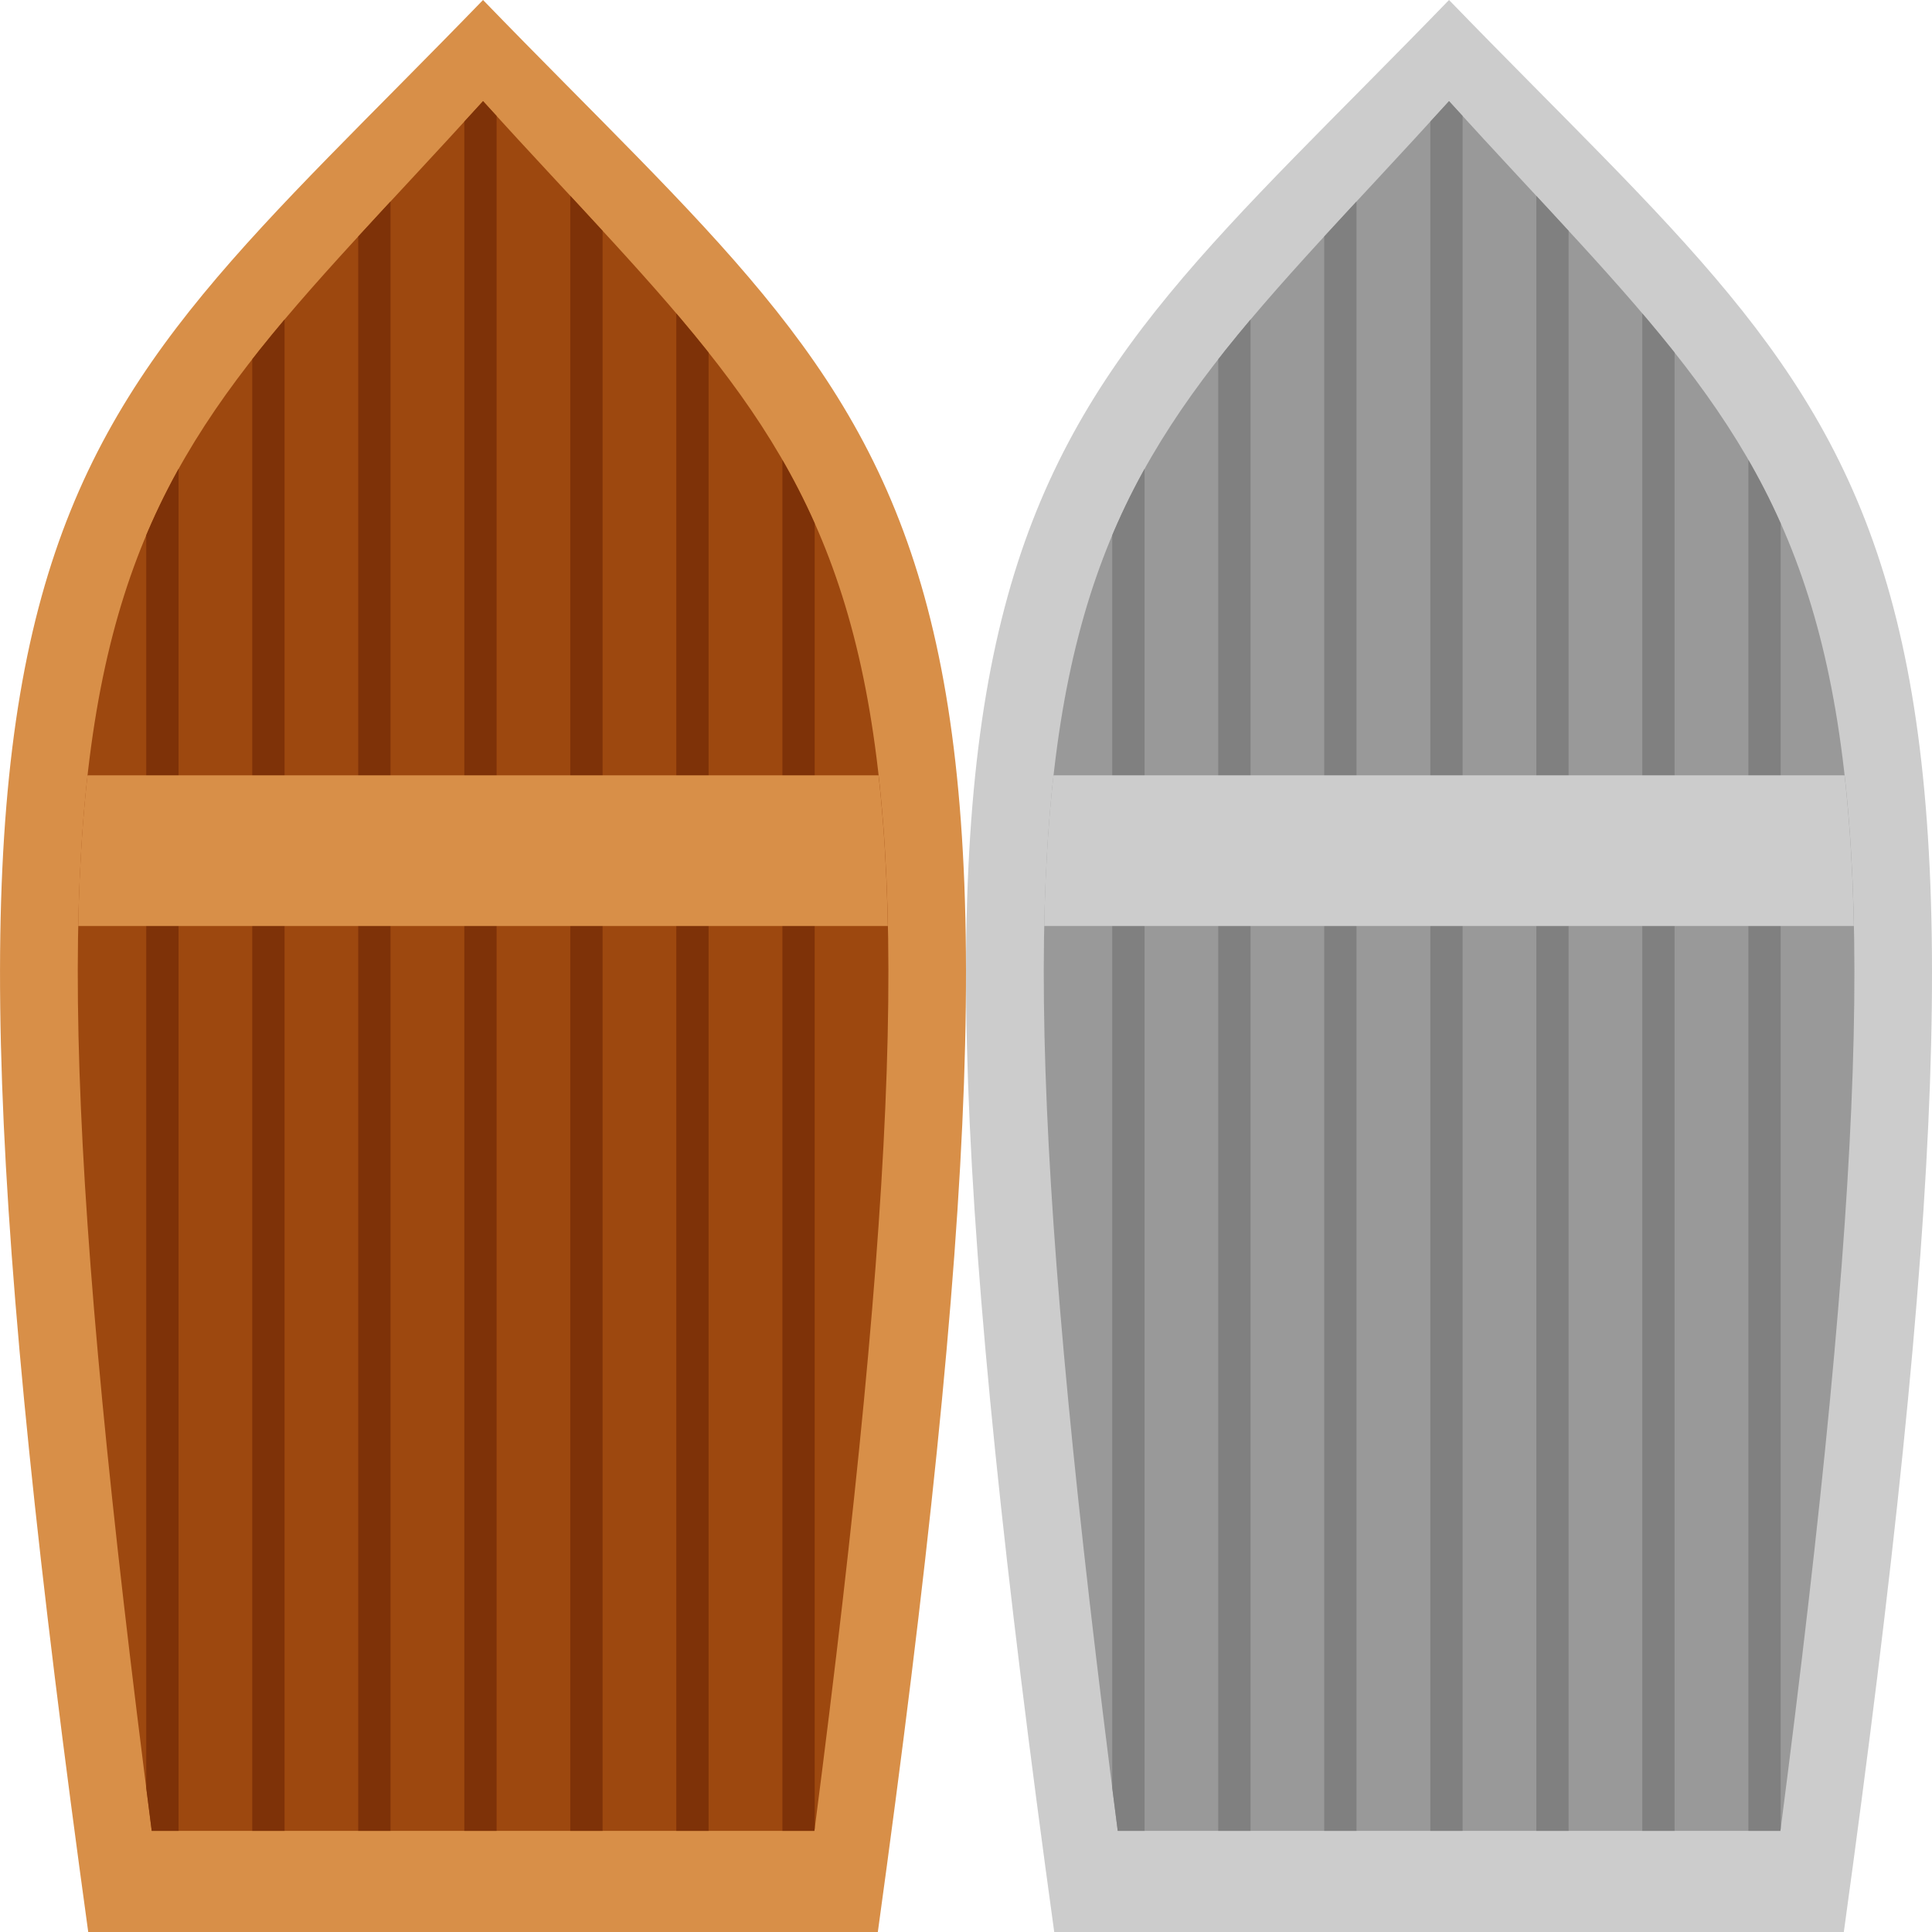
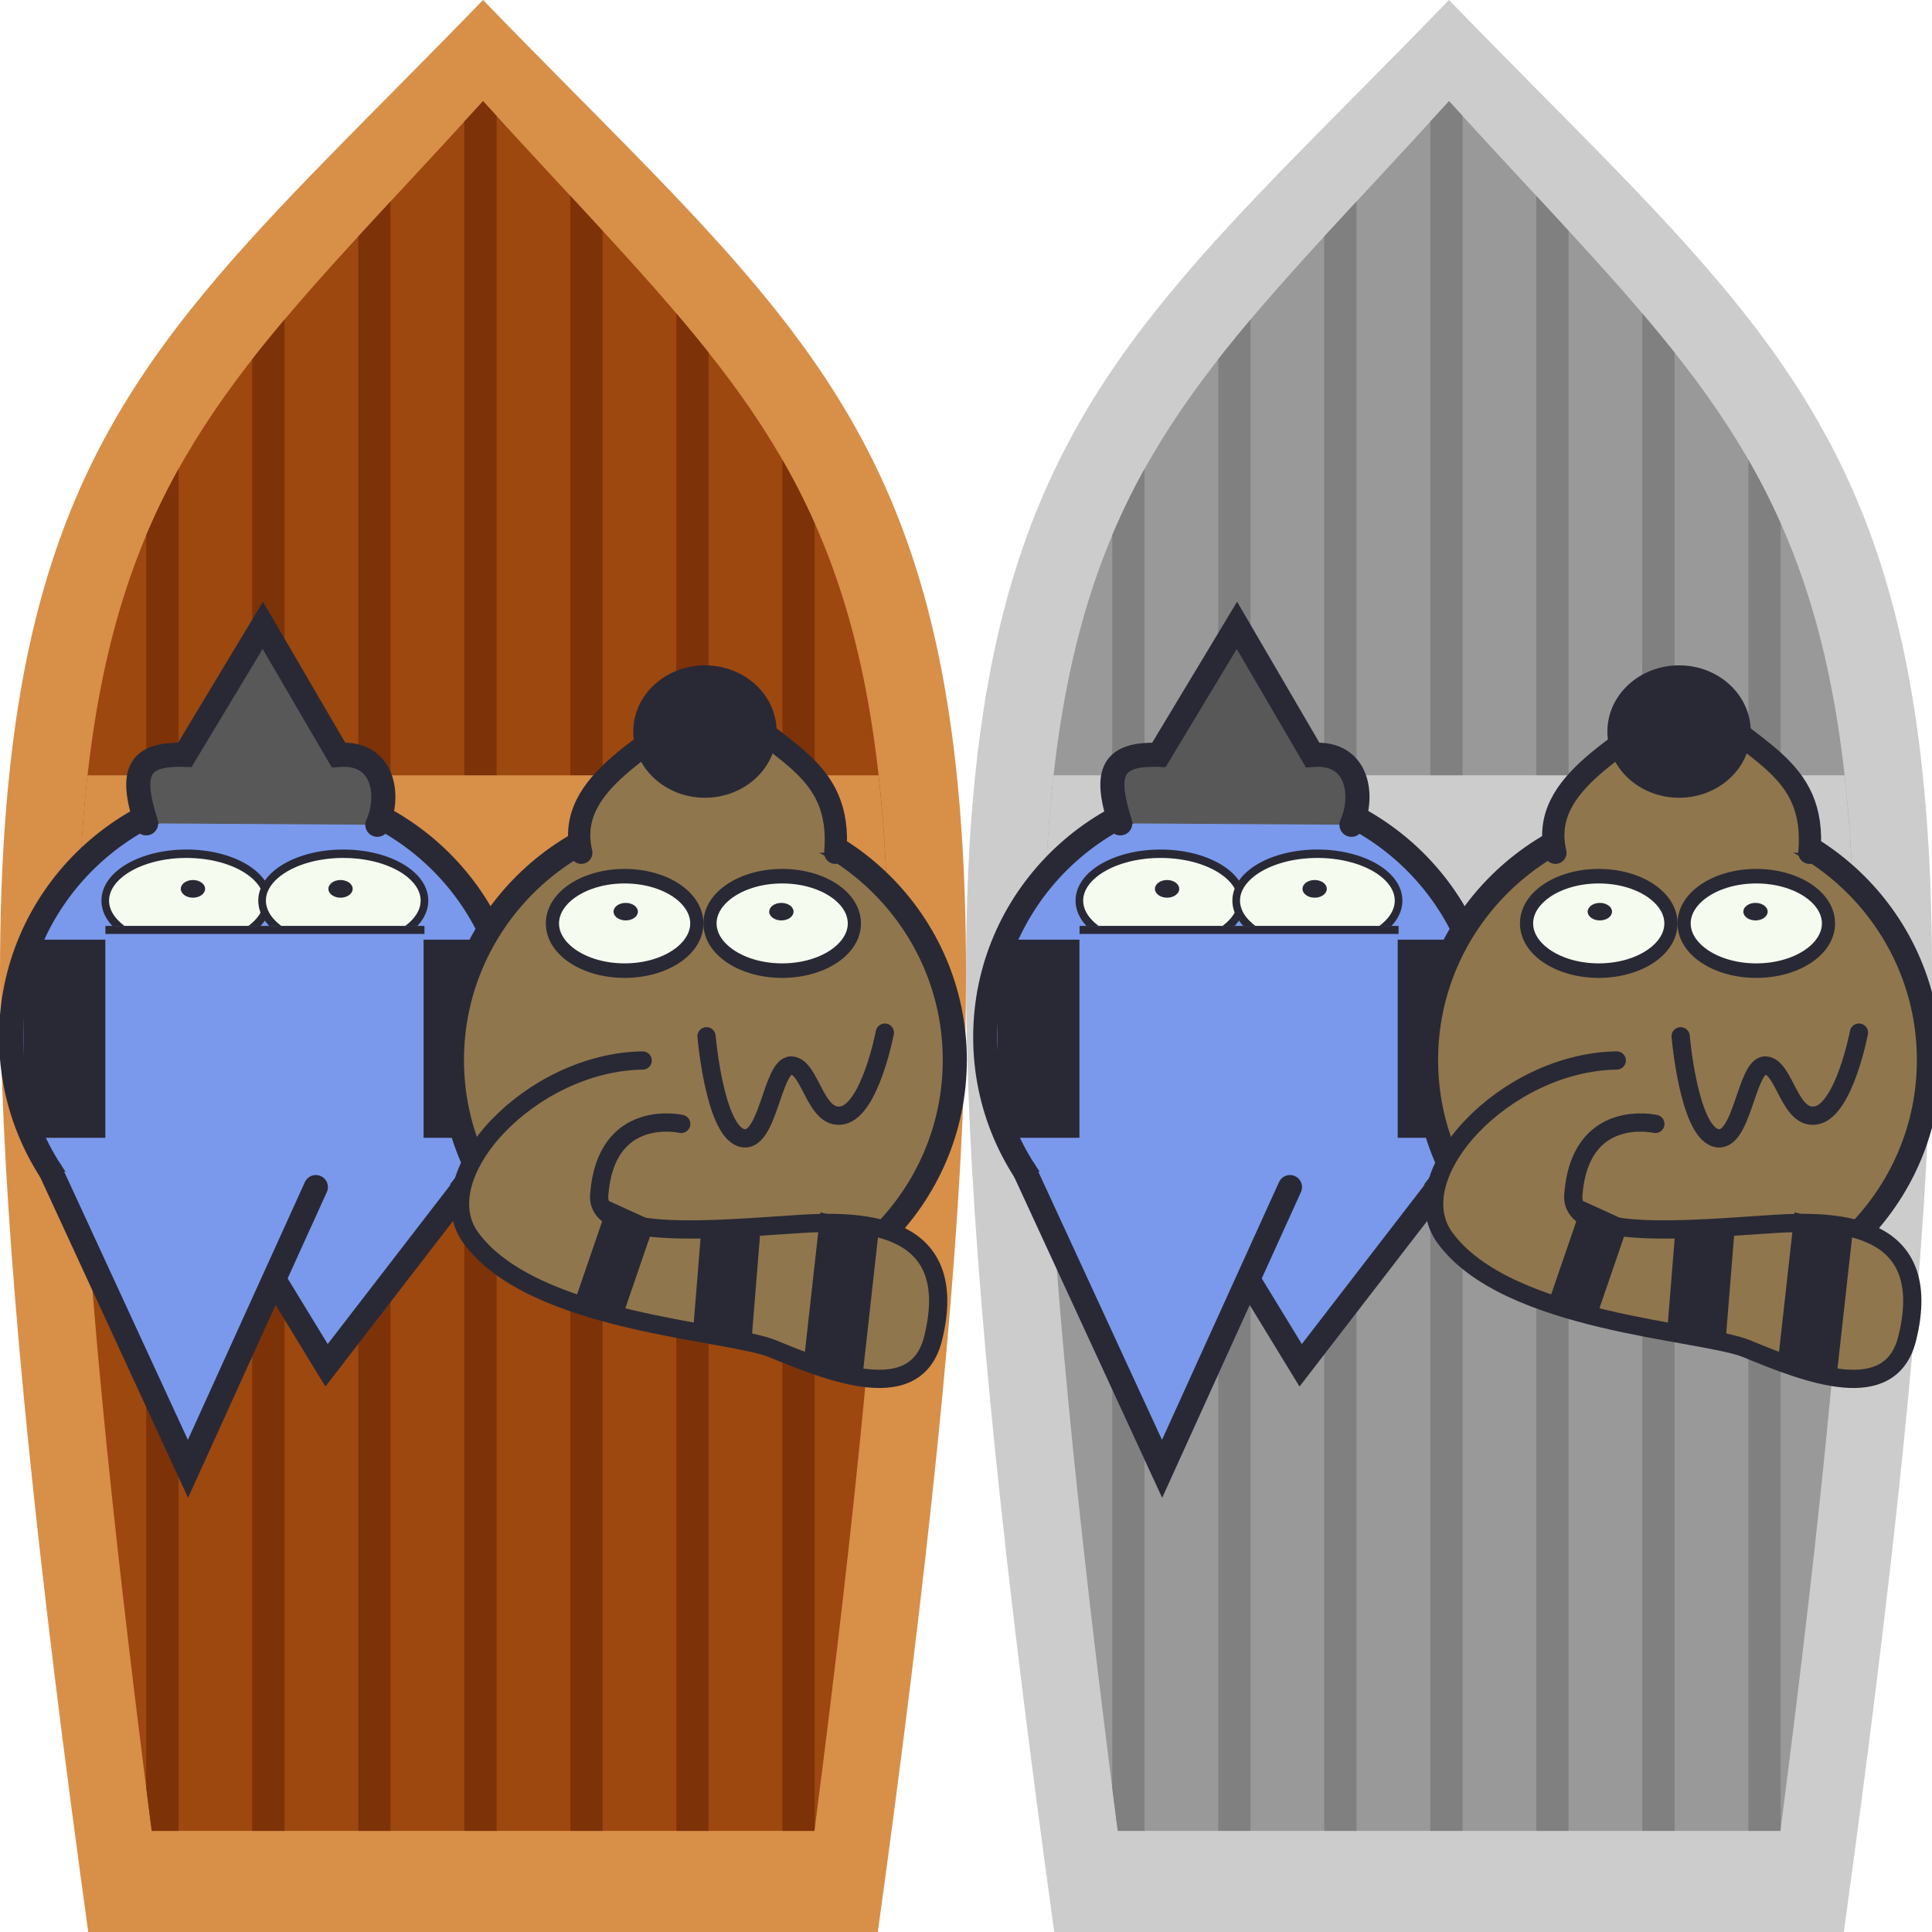
<svg xmlns="http://www.w3.org/2000/svg" width="60" height="60" version="1.1" viewBox="0 0 15.875 15.875">
  <defs>
    <clipPath id="clipPath74204">
      <path d="m59.425 61.103c-3.736 5.19-4.932 5.373-3.273 21.551h6.546c1.659-16.177 0.462-16.36-3.273-21.551z" fill="#f0f" />
    </clipPath>
+     <clipPath id="clipPath52457">
+       <rect x="27.161" y="95.944" width="5.292" height=".974" fill="#f0f" />
+     </clipPath>
  </defs>
  <g transform="translate(-33.905 -66.535)">
-     <path d="m37.874 66.535c-3.703 3.823-4.889 3.958-3.244 15.875h6.488c1.645-11.917 0.458-12.052-3.244-15.875z" fill="#d88f48" />
-     <path d="m37.874 67.366c-3.107 3.423-4.102 3.544-2.722 14.213h5.445c1.38-10.669 0.385-10.79-2.723-14.213z" fill="#9d480f" />
-     <g transform="matrix(.83179 0 0 .65951 -11.555 27.068)" clip-path="url(#clipPath74204)" stroke-width="1.35">
-       <g fill="#7e3208" stroke-linecap="round" stroke-linejoin="bevel" stroke-width=".493">
-         <rect x="56.098" y="60.944" width=".319" height="22.61" />
-         <rect x="57.145" y="60.944" width=".319" height="22.61" />
-         <rect x="58.192" y="60.944" width=".319" height="22.61" />
-         <rect x="59.24" y="60.944" width=".319" height="22.61" />
-         <rect x="60.287" y="60.944" width=".319" height="22.61" />
-         <rect x="61.334" y="60.944" width=".319" height="22.61" />
-         <rect x="62.382" y="60.944" width=".319" height="22.61" />
+     <g>
+       <path d="m37.874 66.535c-3.703 3.823-4.889 3.958-3.244 15.875h6.488c1.645-11.917 0.458-12.052-3.244-15.875z" fill="#d88f48" />
+       <path d="m37.874 67.366c-3.107 3.423-4.102 3.544-2.722 14.213h5.445c1.38-10.669 0.385-10.79-2.723-14.213z" fill="#9d480f" />
+       <g transform="matrix(.83179 0 0 .65951 -11.555 27.068)" clip-path="url(#clipPath74204)" stroke-width="1.35">
+         <g fill="#7e3208" stroke-linecap="round" stroke-linejoin="bevel" stroke-width=".493">
+           <rect x="56.098" y="60.944" width=".319" height="22.61" />
+           <rect x="57.145" y="60.944" width=".319" height="22.61" />
+           <rect x="58.192" y="60.944" width=".319" height="22.61" />
+           <rect x="59.24" y="60.944" width=".319" height="22.61" />
+           <rect x="60.287" y="60.944" width=".319" height="22.61" />
+           <rect x="61.334" y="60.944" width=".319" height="22.61" />
+           <rect x="62.382" y="60.944" width=".319" height="22.61" />
+         </g>
+         <rect x="55.169" y="69.503" width="8.468" height="1.877" fill="#d88f48" />
      </g>
-       <rect x="55.169" y="69.503" width="8.468" height="1.877" fill="#d88f48" />
    </g>
    <g transform="translate(7.9375)">
      <path d="m37.874 66.535c-3.703 3.823-4.889 3.958-3.244 15.875h6.488c1.645-11.917 0.458-12.052-3.244-15.875z" fill="#ccc" />
      <path d="m37.874 67.366c-3.107 3.423-4.102 3.544-2.722 14.213h5.445c1.38-10.669 0.385-10.79-2.723-14.213z" fill="#999" />
      <g transform="matrix(.83179 0 0 .65951 -11.555 27.068)" clip-path="url(#clipPath74204)" stroke-width="1.35">
        <g fill="#808080" stroke-linecap="round" stroke-linejoin="bevel" stroke-width=".493">
          <rect x="56.098" y="60.944" width=".319" height="22.61" />
          <rect x="57.145" y="60.944" width=".319" height="22.61" />
          <rect x="58.192" y="60.944" width=".319" height="22.61" />
          <rect x="59.24" y="60.944" width=".319" height="22.61" />
          <rect x="60.287" y="60.944" width=".319" height="22.61" />
          <rect x="61.334" y="60.944" width=".319" height="22.61" />
          <rect x="62.382" y="60.944" width=".319" height="22.61" />
        </g>
        <rect x="55.169" y="69.503" width="8.468" height="1.877" fill="#ccc" />
      </g>
+       <g transform="matrix(.66052 0 0 .66052 8.456 10.072)">
+         <g fill="#7a99ec" stroke="#292935" stroke-linecap="round" stroke-width=".3">
+           <ellipse cx="29.778" cy="98.384" rx="3.128" ry="3.096" />
+           <path d="m32.314 100.21-1.74 2.257-1.296-2.123" />
+           <path d="m30.441 100.25-1.591 3.505-1.71-3.708" />
+         </g>
+         <rect x="26.803" y="97.172" width="1.019" height="2.465" fill="#292935" />
+         <rect x="31.781" y="97.172" width="1.019" height="2.465" fill="#292935" />
+         <path d="m28.33 95.725c-0.208-0.643-0.102-0.871 0.481-0.852l0.97-1.611 0.941 1.612c0.578-0.045 0.642 0.523 0.484 0.869" fill="#585858" stroke="#292935" stroke-linecap="round" stroke-width=".3" />
+         <g transform="matrix(1 0 0 1.1022 0 -9.8193)" clip-path="url(#clipPath52457)" fill="#f5fbef" stroke="#292935" stroke-linecap="round" stroke-width=".095">
+           <ellipse cx="28.831" cy="96.63" rx="1.01" ry=".529" />
+           <ellipse cx="30.782" cy="96.63" rx="1.01" ry=".529" />
+         </g>
+         <path d="m27.823 97.051h3.969" fill="none" stroke="#292935" stroke-width=".1" />
+         <ellipse cx="28.912" cy="96.54" rx=".151" ry=".11" fill="#292935" />
+         <ellipse cx="30.748" cy="96.54" rx=".151" ry=".11" fill="#292935" />
+       </g>
+       <g transform="translate(12.66 -15.375)">
+         <ellipse cx="19.087" cy="90.62" rx="2.066" ry="2.045" fill="#8f764d" stroke="#292935" stroke-linecap="round" stroke-width=".198" />
+         <g transform="matrix(.66052 0 0 .72802 -.58201 19.149)" stroke-width=".953">
+           <g transform="translate(-1.9796)" fill="#f5fbef" stroke="#292935" stroke-linecap="round" stroke-width=".164">
+             <ellipse cx="32.738" cy="96.63" rx=".898" ry=".533" />
+             <ellipse cx="30.778" cy="96.63" rx=".898" ry=".533" />
+           </g>
+         </g>
+         <ellipse cx="18.449" cy="89.401" rx=".1" ry=".072" fill="#292935" />
+         <ellipse cx="19.728" cy="89.401" rx=".1" ry=".072" fill="#292935" />
+         <path d="m18.084 88.917c-0.14-0.588 0.589-0.879 1.122-1.325 0.459 0.509 1.028 0.594 0.965 1.325" fill="#8f764d" stroke="#292935" stroke-linecap="round" stroke-linejoin="round" stroke-width=".183" />
+         <ellipse cx="19.1" cy="87.921" rx=".589" ry=".544" fill="#292935" />
+         <path d="m18.905 91.145s-0.62-0.143-0.674 0.584c-0.028 0.385 0.984 0.28 1.65 0.238 0.525-0.034 1.327-0.006 1.094 0.939-0.138 0.56-0.82 0.292-1.32 0.086-0.363-0.149-1.964-0.209-2.478-0.91-0.375-0.511 0.491-1.446 1.411-1.458" fill="#8f764d" stroke="#292935" stroke-linecap="round" stroke-linejoin="round" stroke-width=".15" />
+         <g fill="#292935">
+           <rect transform="rotate(4.6104)" x="26.404" y="90.109" width=".485" height=".939" />
+           <rect transform="matrix(.90968 .41531 -.32465 .94584 0 0)" x="47.342" y="76.247" width=".414" height=".89" />
+           <rect transform="matrix(.96652 .25661 -.11056 .99387 0 0)" x="30.419" y="84.584" width=".498" height="1.225" />
+         </g>
+         <path d="m20.578 90.395s-0.12 0.63-0.347 0.679c-0.227 0.049-0.262-0.406-0.422-0.409-0.16-0.003-0.189 0.662-0.41 0.594-0.221-0.068-0.286-0.834-0.286-0.834" fill="#8f764d" stroke="#292935" stroke-linecap="round" stroke-linejoin="round" stroke-width=".15" />
+       </g>
+       <g transform="translate(8.0042)">
+         <g transform="matrix(.66052 0 0 .66052 8.456 10.072)">
+           <g fill="#7a99ec" stroke="#292935" stroke-linecap="round" stroke-width=".3">
+             <ellipse cx="29.778" cy="98.384" rx="3.128" ry="3.096" />
+             <path d="m32.314 100.21-1.74 2.257-1.296-2.123" />
+             <path d="m30.441 100.25-1.591 3.505-1.71-3.708" />
+           </g>
+           <rect x="26.803" y="97.172" width="1.019" height="2.465" fill="#292935" />
+           <rect x="31.781" y="97.172" width="1.019" height="2.465" fill="#292935" />
+           <path d="m28.33 95.725c-0.208-0.643-0.102-0.871 0.481-0.852l0.97-1.611 0.941 1.612c0.578-0.045 0.642 0.523 0.484 0.869" fill="#585858" stroke="#292935" stroke-linecap="round" stroke-width=".3" />
+           <g transform="matrix(1 0 0 1.1022 0 -9.8193)" clip-path="url(#clipPath52457)" fill="#f5fbef" stroke="#292935" stroke-linecap="round" stroke-width=".095">
+             <ellipse cx="28.831" cy="96.63" rx="1.01" ry=".529" />
+             <ellipse cx="30.782" cy="96.63" rx="1.01" ry=".529" />
+           </g>
+           <path d="m27.823 97.051h3.969" fill="none" stroke="#292935" stroke-width=".1" />
+           <ellipse cx="28.912" cy="96.54" rx=".151" ry=".11" fill="#292935" />
+           <ellipse cx="30.748" cy="96.54" rx=".151" ry=".11" fill="#292935" />
+         </g>
+         <g transform="translate(12.66 -15.375)">
+           <ellipse cx="19.087" cy="90.62" rx="2.066" ry="2.045" fill="#8f764d" stroke="#292935" stroke-linecap="round" stroke-width=".198" />
+           <g transform="matrix(.66052 0 0 .72802 -.58201 19.149)" stroke-width=".953">
+             <g transform="translate(-1.9796)" fill="#f5fbef" stroke="#292935" stroke-linecap="round" stroke-width=".164">
+               <ellipse cx="32.738" cy="96.63" rx=".898" ry=".533" />
+               <ellipse cx="30.778" cy="96.63" rx=".898" ry=".533" />
+             </g>
+           </g>
+           <ellipse cx="18.449" cy="89.401" rx=".1" ry=".072" fill="#292935" />
+           <ellipse cx="19.728" cy="89.401" rx=".1" ry=".072" fill="#292935" />
+           <path d="m18.084 88.917c-0.14-0.588 0.589-0.879 1.122-1.325 0.459 0.509 1.028 0.594 0.965 1.325" fill="#8f764d" stroke="#292935" stroke-linecap="round" stroke-linejoin="round" stroke-width=".183" />
+           <ellipse cx="19.1" cy="87.921" rx=".589" ry=".544" fill="#292935" />
+           <path d="m18.905 91.145s-0.62-0.143-0.674 0.584c-0.028 0.385 0.984 0.28 1.65 0.238 0.525-0.034 1.327-0.006 1.094 0.939-0.138 0.56-0.82 0.292-1.32 0.086-0.363-0.149-1.964-0.209-2.478-0.91-0.375-0.511 0.491-1.446 1.411-1.458" fill="#8f764d" stroke="#292935" stroke-linecap="round" stroke-linejoin="round" stroke-width=".15" />
+           <g fill="#292935">
+             <rect transform="rotate(4.6104)" x="26.404" y="90.109" width=".485" height=".939" />
+             <rect transform="matrix(.90968 .41531 -.32465 .94584 0 0)" x="47.342" y="76.247" width=".414" height=".89" />
+             <rect transform="matrix(.96652 .25661 -.11056 .99387 0 0)" x="30.419" y="84.584" width=".498" height="1.225" />
+           </g>
+           <path d="m20.578 90.395s-0.12 0.63-0.347 0.679c-0.227 0.049-0.262-0.406-0.422-0.409-0.16-0.003-0.189 0.662-0.41 0.594-0.221-0.068-0.286-0.834-0.286-0.834" fill="#8f764d" stroke="#292935" stroke-linecap="round" stroke-linejoin="round" stroke-width=".15" />
+         </g>
+       </g>
    </g>
  </g>
</svg>
